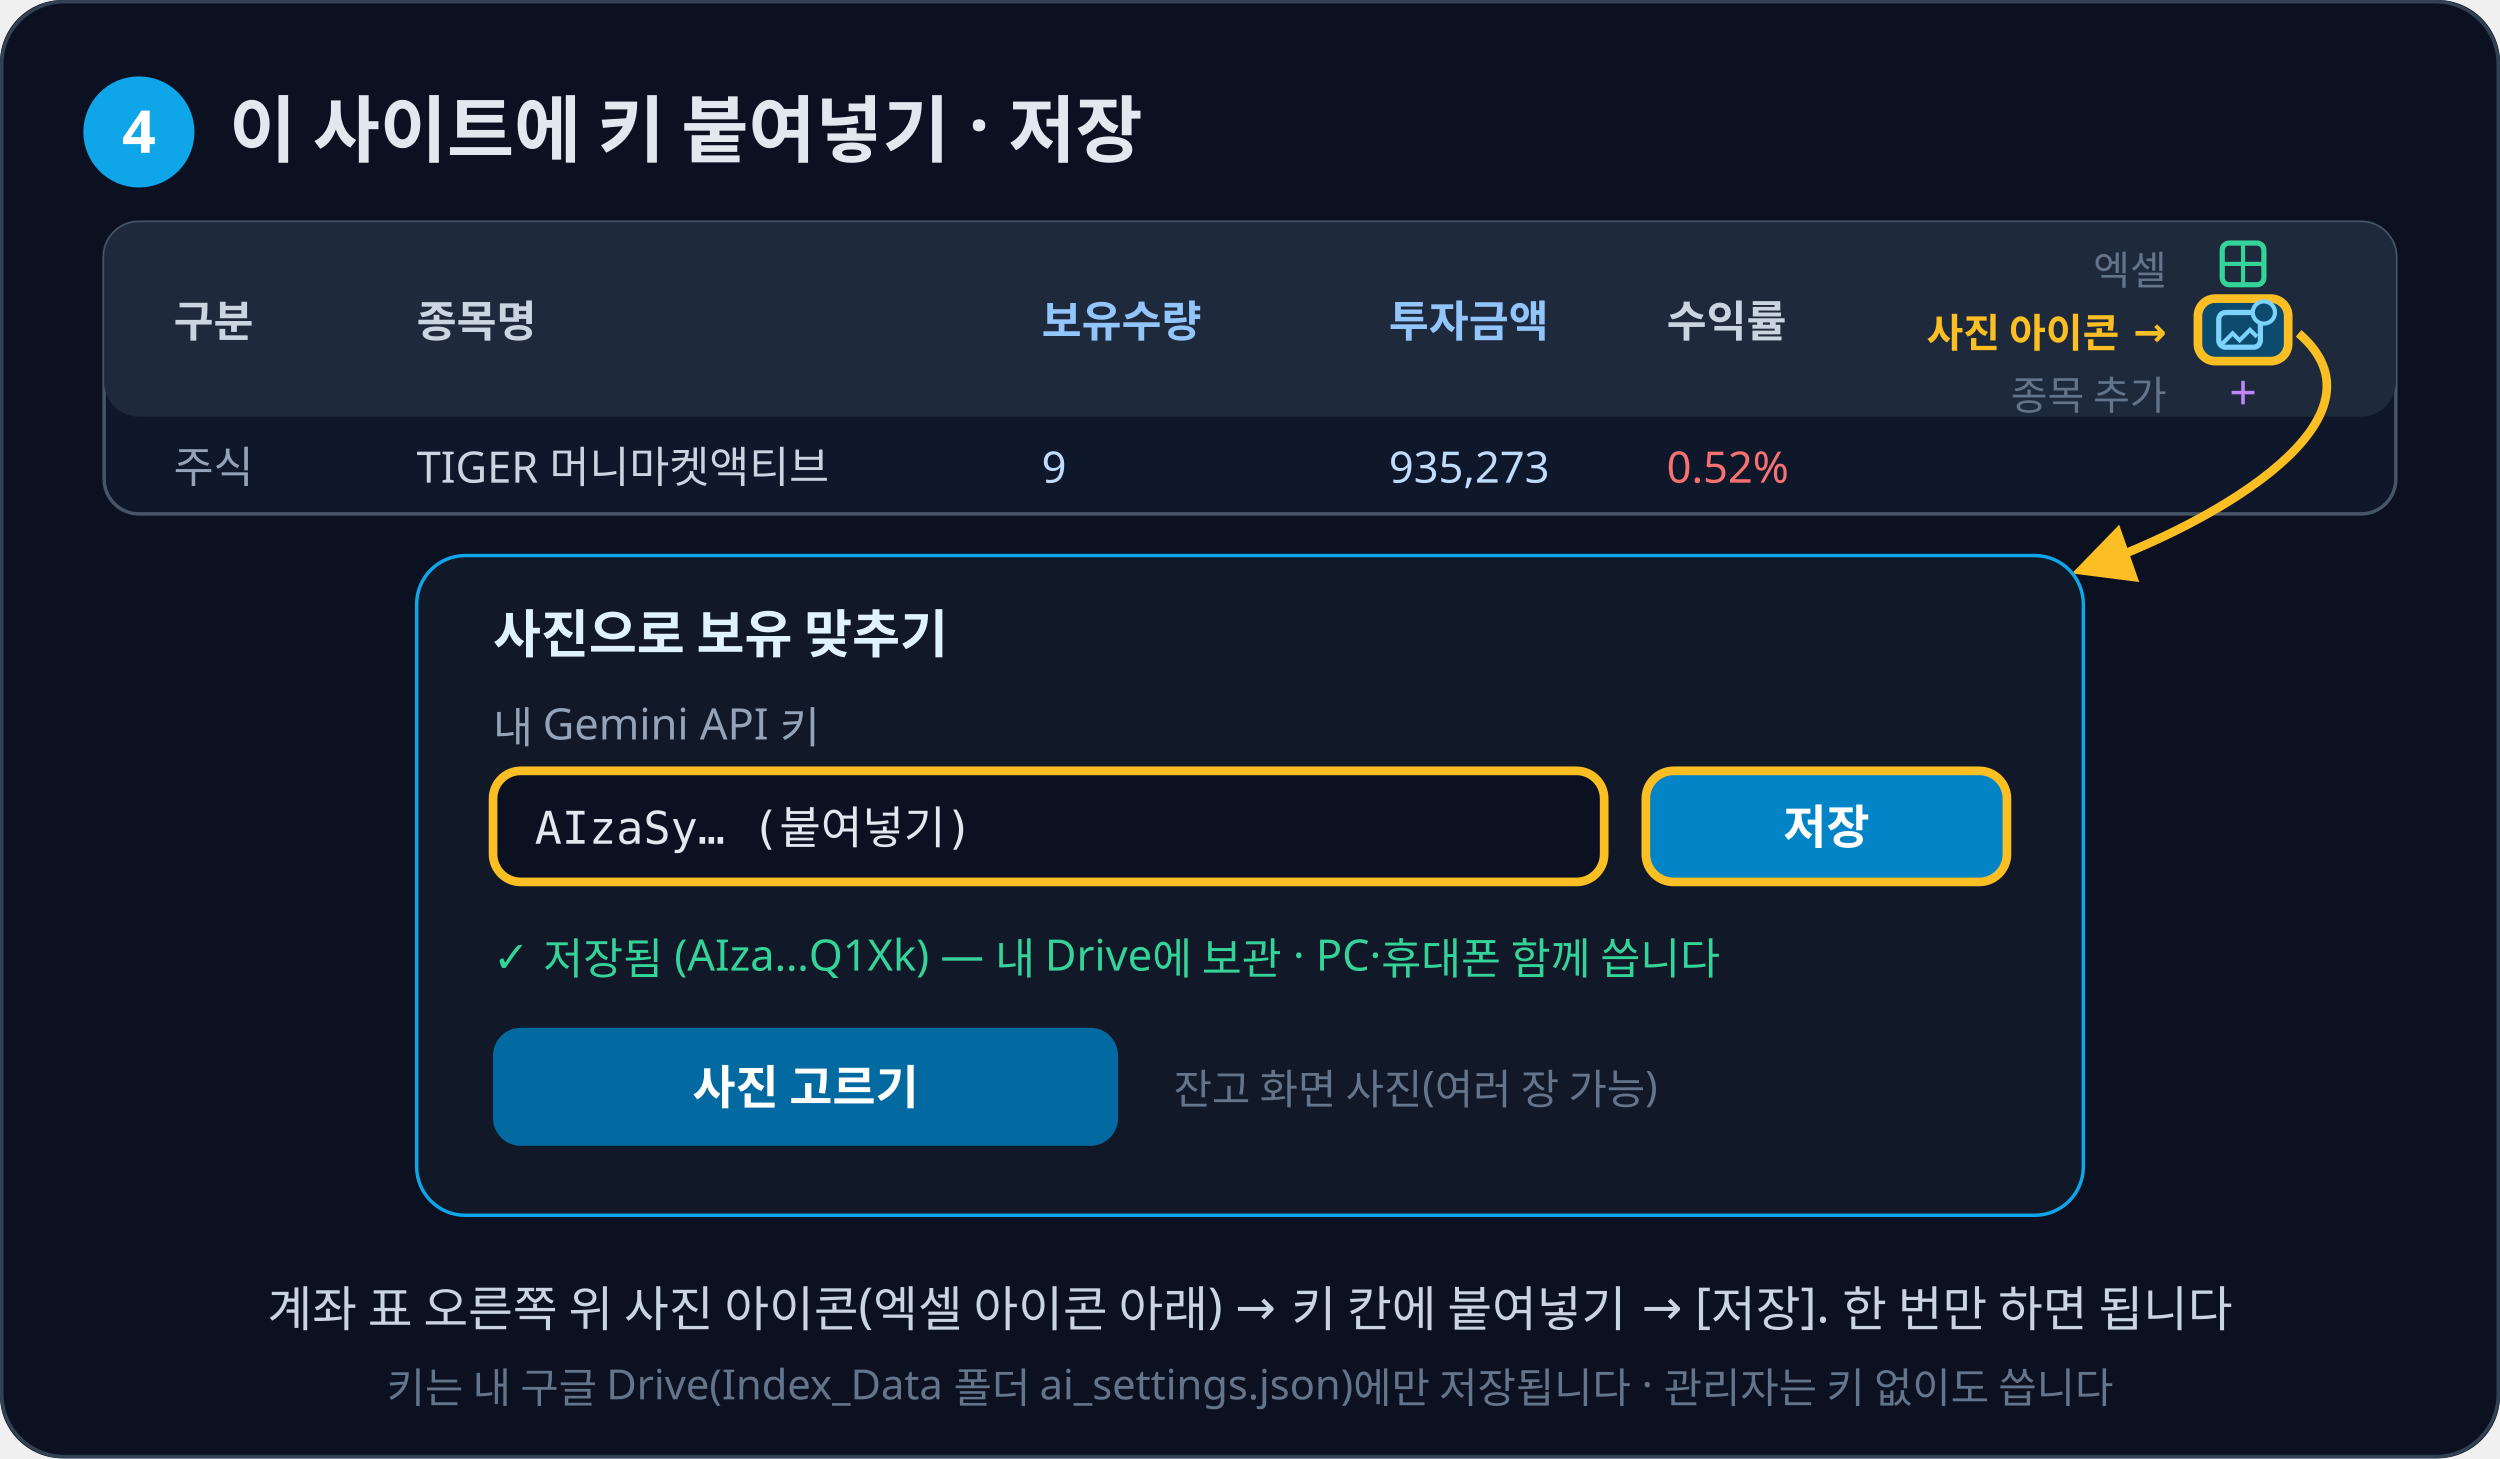
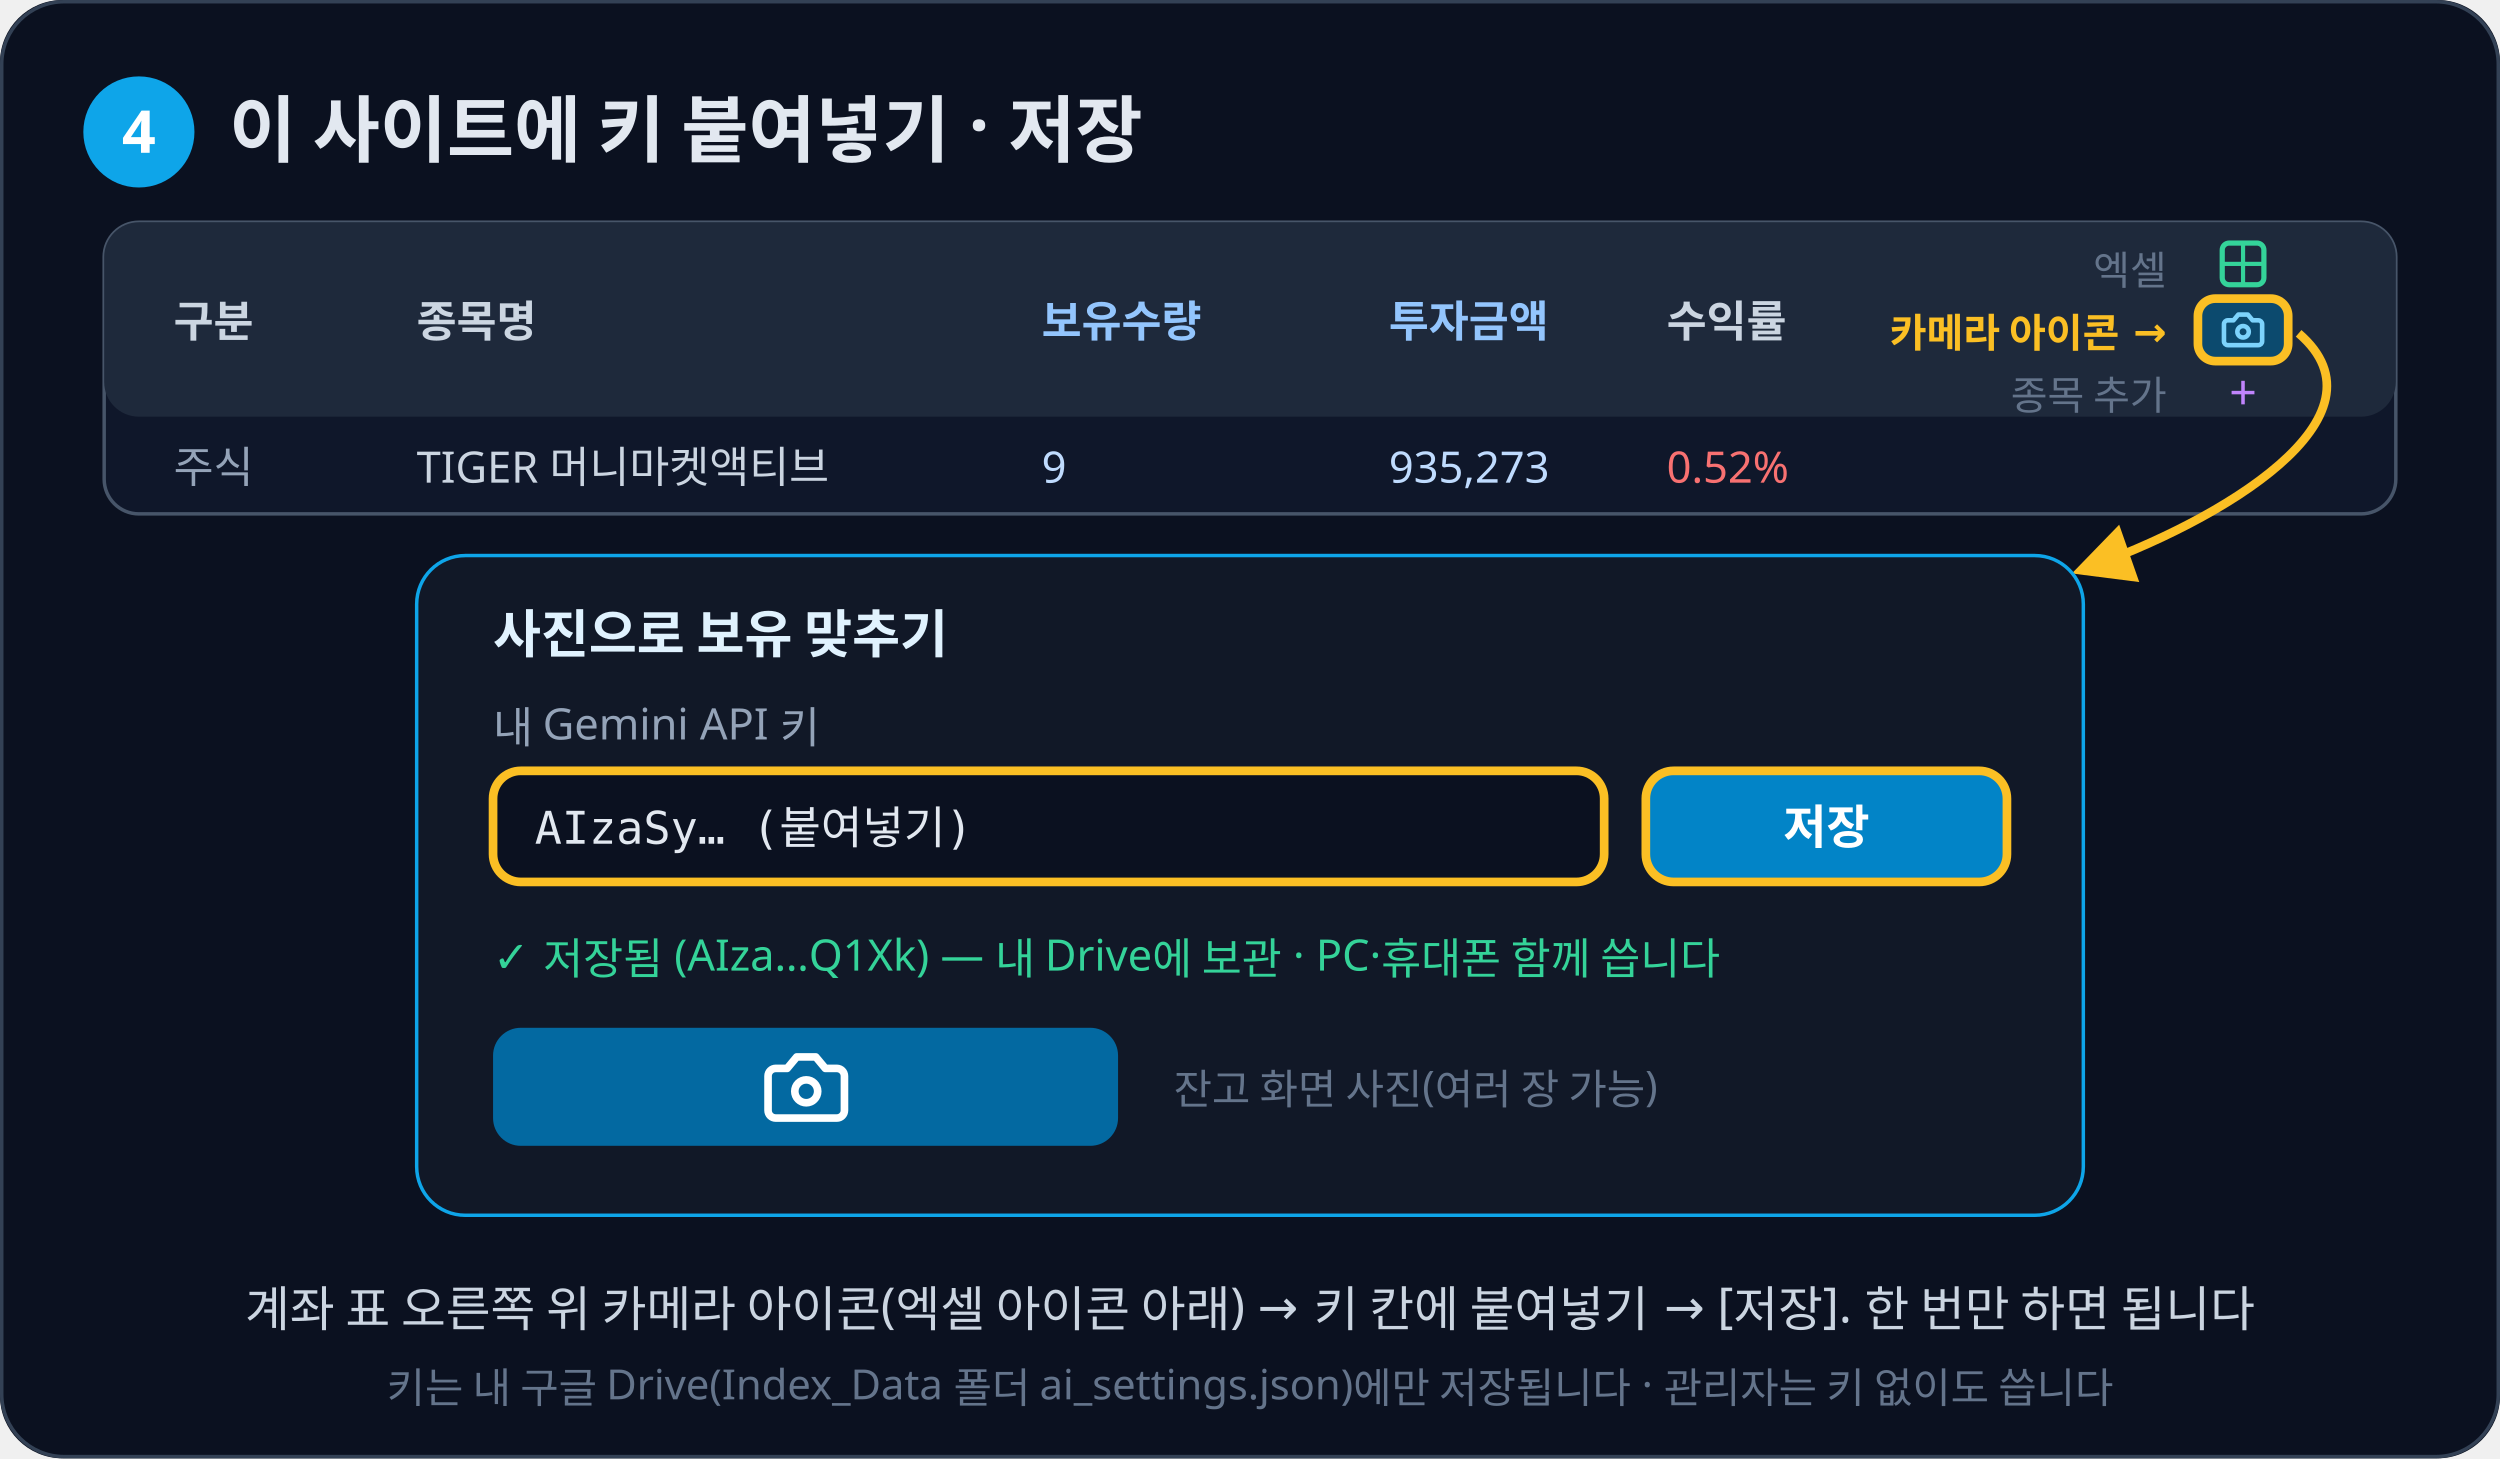
<svg xmlns="http://www.w3.org/2000/svg" viewBox="0 0 720 420" width="720" height="420" font-family="Pretendard, 'Apple SD Gothic Neo', 'Malgun Gothic', 'Noto Sans KR', sans-serif">
  <defs>
    <marker id="ah" viewBox="0 0 10 10" refX="8" refY="5" markerWidth="7" markerHeight="7" orient="auto-start-reverse">
      <path d="M0 0L10 5L0 10z" fill="#fbbf24" />
    </marker>
  </defs>
  <rect width="720" height="420" rx="18" fill="#0b1120" />
  <rect x="0.5" y="0.5" width="719" height="419" rx="18" fill="none" stroke="#334155" />
  <circle cx="40" cy="38" r="16" fill="#0ea5e9" />
  <text x="40" y="44" text-anchor="middle" font-size="17" font-weight="700" fill="#fff">4</text>
  <text x="66" y="45" font-size="21" font-weight="700" fill="#e2e8f0">이 사이트에 키 붙여넣기 · 저장</text>
  <rect x="30" y="64" width="660" height="84" rx="10" fill="#0f172a" stroke="#475569" />
  <rect x="30" y="64" width="660" height="56" rx="10" fill="#1e293b" />
  <text x="50" y="97" font-size="12.5" font-weight="700" fill="#cbd5e1">구분</text>
  <text x="120" y="97" font-size="12.5" font-weight="700" fill="#cbd5e1">종목명</text>
  <text x="300" y="97" font-size="12.5" font-weight="700" fill="#93c5fd">보유수량</text>
  <text x="400" y="97" font-size="12.5" font-weight="700" fill="#93c5fd">투자금액</text>
  <text x="480" y="97" font-size="12.5" font-weight="700" fill="#cbd5e1">수익률</text>
  <rect x="640" y="70" width="12" height="12" rx="2" fill="none" stroke="#34d399" stroke-width="1.5" />
  <path d="M640 76h12M646 70v12" stroke="#34d399" stroke-width="1.2" />
  <rect x="633" y="86" width="26" height="18" rx="5" fill="#0c4a6e" stroke="#fbbf24" stroke-width="2.5" />
-   <rect x="639" y="90" width="12" height="10" rx="2" fill="none" stroke="#7dd3fc" stroke-width="1.5" />
-   <path d="M640 99l3-3 2 2 3-3 2 2" fill="none" stroke="#7dd3fc" stroke-width="1.2" />
-   <circle cx="652" cy="90" r="3.2" fill="#0c4a6e" stroke="#7dd3fc" stroke-width="1.2" />
+   <g transform="translate(639.4 88.4) scale(0.55)" fill="none" stroke="#7dd3fc" stroke-width="2.4" stroke-linecap="round" stroke-linejoin="round">
+     <path d="M14.5 4h-5L7 7H4a2 2 0 0 0-2 2v9a2 2 0 0 0 2 2h16a2 2 0 0 0 2-2V9a2 2 0 0 0-2-2h-3l-2.5-3z" />
+     <circle cx="12" cy="13" r="3" />
+   </g>
  <text x="646" y="118" text-anchor="middle" font-size="14" fill="#c084fc">+</text>
  <text x="624" y="82" text-anchor="end" font-size="11.5" fill="#64748b">엑셀</text>
-   <text x="624" y="100" text-anchor="end" font-size="11.5" font-weight="700" fill="#fbbf24">사진 아이콘 →</text>
+   <text x="624" y="100" text-anchor="end" font-size="11.5" font-weight="700" fill="#fbbf24">카메라 아이콘 →</text>
  <text x="624" y="118" text-anchor="end" font-size="11.5" fill="#64748b">종목 추가</text>
  <text x="50" y="139" font-size="12.5" fill="#94a3b8">주식</text>
  <text x="120" y="139" font-size="12.5" fill="#cbd5e1">TIGER 머니마켓액티브</text>
  <text x="300" y="139" font-size="12.5" fill="#bfdbfe">9</text>
  <text x="400" y="139" font-size="12.5" fill="#bfdbfe">935,273</text>
  <text x="480" y="139" font-size="12.5" fill="#f87171">0.52%</text>
  <path d="M662 96 C 690 120, 640 150, 600 164" fill="none" stroke="#fbbf24" stroke-width="2.5" marker-end="url(#ah)" />
  <rect x="120" y="160" width="480" height="190" rx="14" fill="#111827" stroke="#0ea5e9" />
  <text x="142" y="188" font-size="15" font-weight="700" fill="#e0f2fe">사진으로 보유 맞추기</text>
  <text x="142" y="214" font-size="12.5" fill="#94a3b8">내 Gemini API 키</text>
  <rect x="142" y="222" width="320" height="32" rx="8" fill="#0b1120" stroke="#fbbf24" stroke-width="2.5" />
  <text x="154" y="243" font-size="13" font-family="ui-monospace, Menlo, Consolas, monospace" fill="#e2e8f0">AIzaSy… (붙여넣기)</text>
  <rect x="474" y="222" width="104" height="32" rx="8" fill="#0284c7" stroke="#fbbf24" stroke-width="2.5" />
  <text x="526" y="243" text-anchor="middle" font-size="13.5" font-weight="700" fill="#fff">저장</text>
  <text x="142" y="280" font-size="12.5" fill="#34d399">✓ 저장됨 (AIza…Q1Xk) — 내 Drive에 보관 · PC·휴대폰 함께 씁니다</text>
  <rect x="142" y="296" width="180" height="34" rx="8" fill="#0369a1" />
-   <text x="232" y="318" text-anchor="middle" font-size="13.5" font-weight="700" fill="#fff">사진 고르기</text>
+   <g transform="translate(219 300) scale(1.1)" fill="none" stroke="#fff" stroke-width="2" stroke-linecap="round" stroke-linejoin="round">
+     <path d="M14.5 4h-5L7 7H4a2 2 0 0 0-2 2v9a2 2 0 0 0 2 2h16a2 2 0 0 0 2-2V9a2 2 0 0 0-2-2h-3l-2.5-3z" />
+     <circle cx="12" cy="13" r="3" />
+   </g>
  <text x="338" y="318" font-size="12" fill="#64748b">잔고 화면 사진(여러 장 가능)</text>
-   <text x="360" y="382" text-anchor="middle" font-size="14" fill="#cbd5e1">계좌 표 오른쪽 위 사진 아이콘(엑셀 아이콘 아래) → 키 칸에 붙여넣기 → [저장]. 한 번만 하면 됩니다</text>
+   <text x="360" y="382" text-anchor="middle" font-size="14" fill="#cbd5e1">계좌 표 오른쪽 위 카메라 아이콘(엑셀 아이콘 아래) → 키 칸에 붙여넣기 → [저장]. 한 번만 하면 됩니다</text>
  <text x="360" y="404" text-anchor="middle" font-size="12" fill="#64748b">키는 내 구글 Drive(Index_Data 폴더 ai_settings.json)에만 저장됩니다 · 관리자는 키 없이도 씁니다</text>
</svg>
